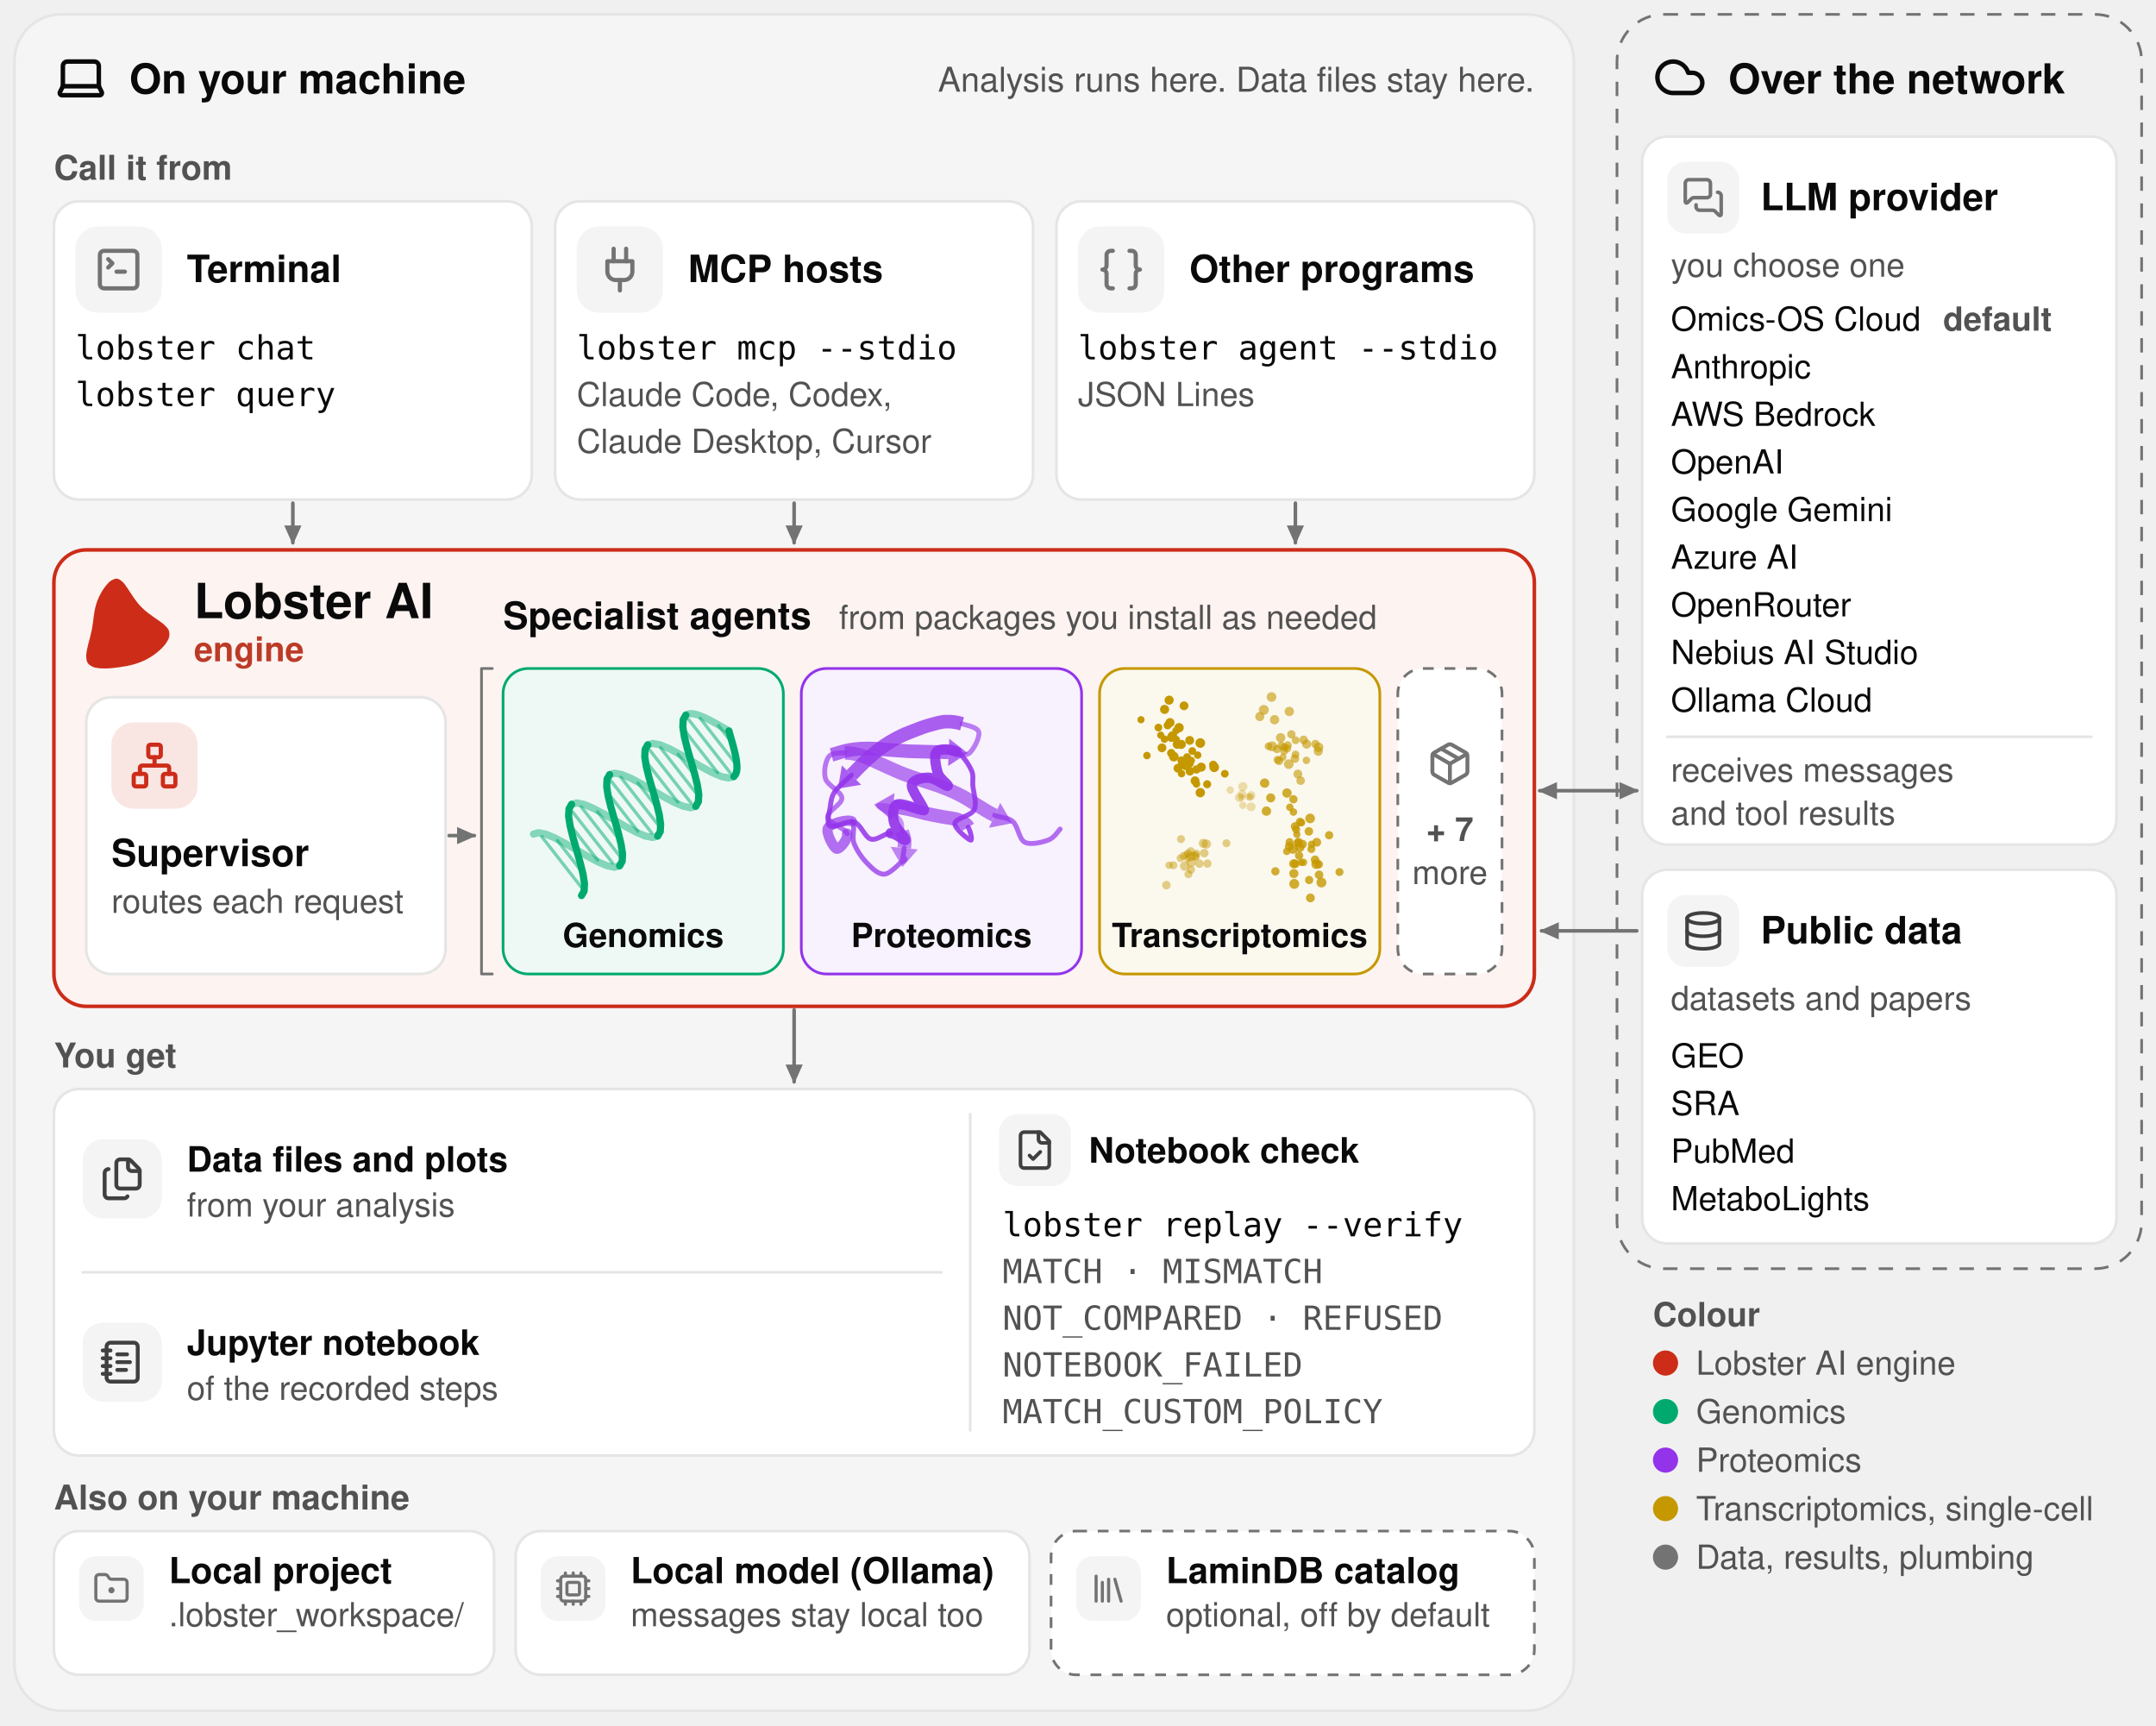
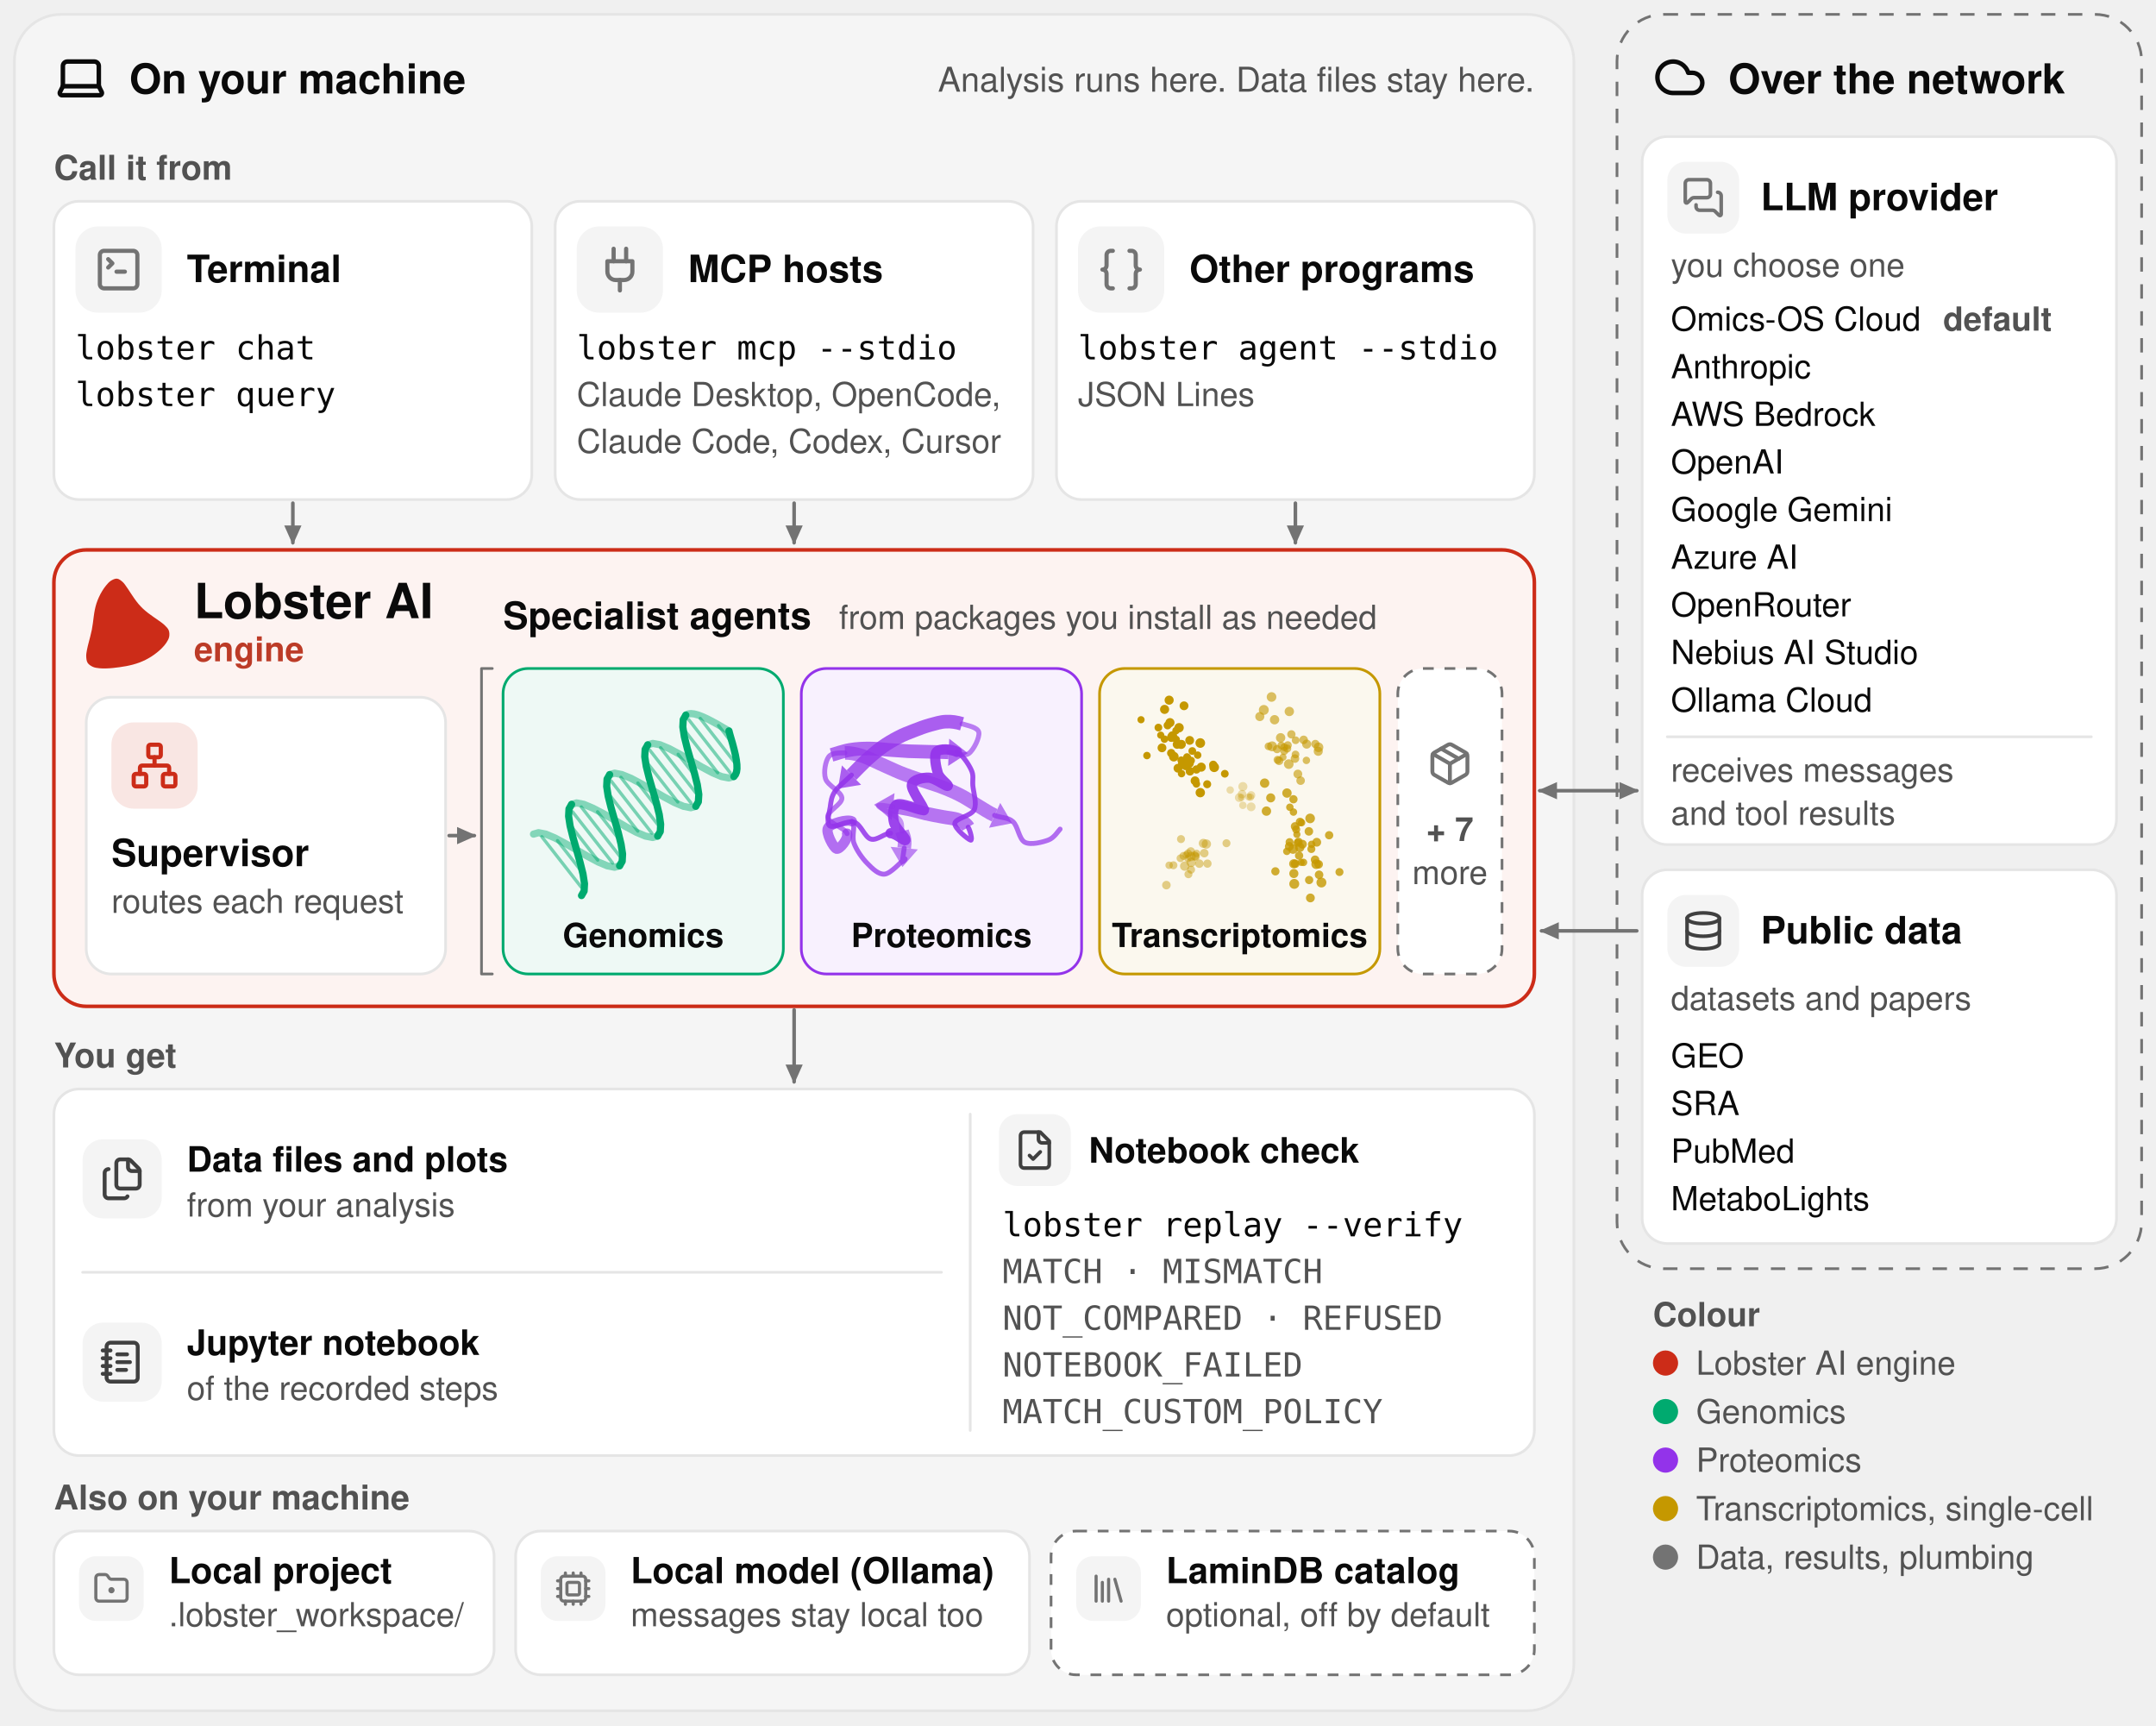
<svg xmlns="http://www.w3.org/2000/svg" viewBox="0 0 1200 960" role="img" aria-labelledby="t d">
  <defs>
    <marker id="a" viewBox="0 0 10 10" refX="8" refY="5" markerWidth="6" markerHeight="6" orient="auto-start-reverse">
      <path d="M0 1L9 5L0 9z" fill="#737373" />
    </marker>
    <marker id="ag" viewBox="0 0 10 10" refX="8" refY="5" markerWidth="6" markerHeight="6" orient="auto-start-reverse">
      <path d="M0 1L9 5L0 9z" fill="#737373" />
    </marker>
  </defs>
  <g font-family="-apple-system, 'Segoe UI', Helvetica, Arial, sans-serif" fill="#0A0A0A">
    <rect x="8" y="8" width="868" height="944" rx="26" fill="#F5F5F5" stroke="#E5E5E5" stroke-width="1.5" />
    <g transform="translate(30 28) scale(1.250)" fill="none" stroke="#0A0A0A" color="#0A0A0A" stroke-width="2" stroke-linecap="round" stroke-linejoin="round">
      <path d="M18 5a2 2 0 0 1 2 2v8.526a2 2 0 0 0 .212.897l1.068 2.127a1 1 0 0 1-.9 1.45H3.62a1 1 0 0 1-.9-1.45l1.068-2.127A2 2 0 0 0 4 15.526V7a2 2 0 0 1 2-2z" />
      <path d="M20.054 15.987H3.946" />
    </g>
    <text x="72" y="52" font-size="23" font-weight="600">On your machine</text>
    <text x="854" y="51" font-size="19" fill="#525252" text-anchor="end">Analysis runs here. Data files stay here.</text>
    <text x="30" y="100" font-size="19" fill="#525252" font-weight="600">Call it from</text>
    <rect x="30" y="112" width="266" height="166" rx="14" fill="#FFFFFF" stroke="#E5E5E5" stroke-width="1.5" />
    <rect x="42" y="126" width="48" height="48" rx="12.5" fill="#000000" fill-opacity="0.045" />
    <g transform="translate(52.1 136.1) scale(1.160)" fill="none" stroke="#737373" color="#737373" stroke-width="2" stroke-linecap="round" stroke-linejoin="round">
      <path d="m7 11 2-2-2-2" />
      <path d="M11 13h4" />
      <rect width="18" height="18" x="3" y="3" rx="2" ry="2" />
    </g>
    <text x="104" y="157" font-size="21" font-weight="600">Terminal</text>
    <text x="42" y="200" font-size="18.5" font-family="ui-monospace, SFMono-Regular, Menlo, Consolas, monospace">lobster chat</text>
    <text x="42" y="226" font-size="18.5" font-family="ui-monospace, SFMono-Regular, Menlo, Consolas, monospace">lobster query</text>
    <rect x="309" y="112" width="266" height="166" rx="14" fill="#FFFFFF" stroke="#E5E5E5" stroke-width="1.5" />
    <rect x="321" y="126" width="48" height="48" rx="12.5" fill="#000000" fill-opacity="0.045" />
    <g transform="translate(331.1 136.1) scale(1.160)" fill="none" stroke="#737373" color="#737373" stroke-width="2" stroke-linecap="round" stroke-linejoin="round">
      <path d="M12 22v-5" />
      <path d="M9 8V2" />
      <path d="M15 8V2" />
      <path d="M18 8v5a4 4 0 0 1-4 4h-4a4 4 0 0 1-4-4V8Z" />
    </g>
    <text x="383" y="157" font-size="21" font-weight="600">MCP hosts</text>
    <text x="321" y="200" font-size="18.5" font-family="ui-monospace, SFMono-Regular, Menlo, Consolas, monospace">lobster mcp --stdio</text>
-     <text x="321" y="226" font-size="18.5" fill="#525252">Claude Code, Codex,</text>
-     <text x="321" y="252" font-size="18.5" fill="#525252">Claude Desktop, Cursor</text>
+     <text x="321" y="226" font-size="18.5" fill="#525252">Claude Desktop, OpenCode,</text>
+     <text x="321" y="252" font-size="18.5" fill="#525252">Claude Code, Codex, Cursor</text>
    <rect x="588" y="112" width="266" height="166" rx="14" fill="#FFFFFF" stroke="#E5E5E5" stroke-width="1.5" />
    <rect x="600" y="126" width="48" height="48" rx="12.5" fill="#000000" fill-opacity="0.045" />
    <g transform="translate(610.1 136.1) scale(1.160)" fill="none" stroke="#737373" color="#737373" stroke-width="2" stroke-linecap="round" stroke-linejoin="round">
      <path d="M8 3H7a2 2 0 0 0-2 2v5a2 2 0 0 1-2 2 2 2 0 0 1 2 2v5c0 1.1.9 2 2 2h1" />
      <path d="M16 21h1a2 2 0 0 0 2-2v-5c0-1.1.9-2 2-2a2 2 0 0 1-2-2V5a2 2 0 0 0-2-2h-1" />
    </g>
    <text x="662" y="157" font-size="21" font-weight="600">Other programs</text>
    <text x="600" y="200" font-size="18.5" font-family="ui-monospace, SFMono-Regular, Menlo, Consolas, monospace">lobster agent --stdio</text>
    <text x="600" y="226" font-size="18.5" fill="#525252">JSON Lines</text>
    <path d="M163 280L163 302" fill="none" stroke="#737373" stroke-width="2" stroke-linecap="round" stroke-linejoin="round" marker-end="url(#a)" />
    <path d="M442 280L442 302" fill="none" stroke="#737373" stroke-width="2" stroke-linecap="round" stroke-linejoin="round" marker-end="url(#a)" />
    <path d="M721 280L721 302" fill="none" stroke="#737373" stroke-width="2" stroke-linecap="round" stroke-linejoin="round" marker-end="url(#a)" />
    <rect x="30" y="306" width="824" height="254" rx="18" fill="#FFFFFF" />
    <rect x="30" y="306" width="824" height="254" rx="18" fill="#FDF3F1" stroke="#CC2C18" stroke-width="2" />
    <path transform="translate(48 322) scale(0.4638)" fill="#CC2C18" d="M99.01 62.03C99.93 64.40 99.99 67.43 99.48 69.96C98.97 72.49 97.41 74.96 95.95 77.20C94.49 79.44 92.62 81.47 90.75 83.40C88.87 85.33 86.80 87.10 84.70 88.78C82.59 90.47 80.39 92.05 78.12 93.50C75.85 94.95 73.49 96.28 71.08 97.49C68.67 98.69 66.18 99.76 63.66 100.70C61.13 101.65 58.54 102.45 55.94 103.15C53.34 103.86 50.69 104.42 48.05 104.94C45.40 105.45 42.72 105.86 40.05 106.23C37.38 106.61 34.69 106.95 32.01 107.20C29.32 107.45 26.62 107.67 23.93 107.72C21.23 107.78 18.50 107.83 15.83 107.51C13.17 107.20 10.30 106.92 7.93 105.83C5.57 104.74 2.97 103.10 1.64 100.99C0.31 98.88 0.08 95.80 -0.03 93.16C-0.15 90.52 0.47 87.78 0.94 85.12C1.41 82.47 2.13 79.85 2.78 77.23C3.42 74.60 4.18 72.01 4.83 69.39C5.48 66.77 6.15 64.16 6.67 61.51C7.19 58.87 7.57 56.19 7.96 53.52C8.34 50.85 8.60 48.16 8.99 45.49C9.37 42.82 9.72 40.13 10.27 37.49C10.82 34.86 11.46 32.22 12.29 29.66C13.12 27.09 14.12 24.57 15.25 22.12C16.38 19.67 17.64 17.27 19.05 14.97C20.46 12.68 21.97 10.39 23.70 8.34C25.43 6.29 27.24 4.04 29.44 2.65C31.64 1.26 34.53 -0.23 36.92 0.01C39.30 0.24 41.78 2.31 43.75 4.04C45.72 5.78 47.15 8.23 48.73 10.41C50.31 12.60 51.72 14.92 53.22 17.16C54.72 19.41 56.18 21.69 57.75 23.88C59.32 26.07 60.92 28.27 62.66 30.32C64.41 32.37 66.27 34.34 68.22 36.18C70.18 38.02 72.29 39.72 74.41 41.38C76.53 43.03 78.76 44.56 80.96 46.12C83.16 47.68 85.44 49.14 87.61 50.75C89.78 52.35 92.09 53.86 93.99 55.74C95.89 57.62 98.10 59.66 99.01 62.03Z" />
    <text x="108" y="344" font-size="27" font-weight="700">Lobster AI</text>
    <text x="108" y="368" font-size="19" fill="#BC3B27" font-weight="600">engine</text>
    <rect x="48" y="388" width="200" height="154" rx="14" fill="#FFFFFF" stroke="#E5E5E5" stroke-width="1.5" />
    <rect x="62" y="402" width="48" height="48" rx="12.5" fill="#CC2C18" fill-opacity="0.12" />
    <g transform="translate(72.1 412.1) scale(1.160)" fill="none" stroke="#CC2C18" color="#CC2C18" stroke-width="2" stroke-linecap="round" stroke-linejoin="round">
      <rect x="16" y="16" width="6" height="6" rx="1" />
      <rect x="2" y="16" width="6" height="6" rx="1" />
      <rect x="9" y="2" width="6" height="6" rx="1" />
      <path d="M5 16v-3a1 1 0 0 1 1-1h12a1 1 0 0 1 1 1v3" />
      <path d="M12 12V8" />
    </g>
    <text x="62" y="482" font-size="21" font-weight="600">Supervisor</text>
    <text x="62" y="508" font-size="18.5" fill="#525252">routes each request</text>
    <path d="M250 465L264 465" fill="none" stroke="#737373" stroke-width="2" stroke-linecap="round" stroke-linejoin="round" marker-end="url(#a)" />
    <path d="M274 372h-6V542h6" fill="none" stroke="#737373" stroke-width="1.5" stroke-linecap="round" stroke-linejoin="round" />
    <text x="280" y="350" font-size="21" font-weight="600">Specialist agents</text>
    <text x="467" y="350" font-size="18.5" fill="#525252">from packages you install as needed</text>
    <rect x="280" y="372" width="156" height="170" rx="14" fill="#FFFFFF" />
    <rect x="280" y="372" width="156" height="170" rx="14" fill="#00AA6F" fill-opacity="0.07" stroke="#00AA6F" stroke-width="1.5" />
    <g transform="translate(358.0 444.0) rotate(52) scale(0.571) translate(-60.0 -120.0)" color="#00AA6F">
      <g fill="none" stroke="currentColor" stroke-linecap="round" stroke-linejoin="round">
        <path d="M98 37.6L96.1 42.3L90.7 47L82.3 51.7L71.7 56.4L60 61.1L48.3 65.8L37.7 70.5L29.3 75.2L23.9 80L22 84.7" stroke-width="7" opacity="0.45" />
        <path d="M98 131.8L96.1 136.5L90.7 141.2L82.3 145.9L71.7 150.6L60 155.3L48.3 160L37.7 164.8L29.3 169.5L23.9 174.2L22 178.9" stroke-width="7" opacity="0.45" />
        <path d="M60 14L54.1 16.4L48.3 18.7L42.7 21.1L37.7 23.4L33.1 25.8L29.3 28.1L26.1 30.5L23.9 32.8L22.5 35.2L22 37.6" stroke-width="7" opacity="0.45" />
        <path d="M98 84.7L96.1 89.4L90.7 94.1L82.3 98.8L71.7 103.5L60 108.2L48.3 112.9L37.7 117.6L29.3 122.4L23.9 127.1L22 131.8" stroke-width="7" opacity="0.45" />
        <path d="M98 178.9L96.1 183.6L90.7 188.3L82.3 193L71.7 197.7L60 202.4L48.3 207.2L37.7 211.9L29.3 216.6L23.9 221.3L22 226" stroke-width="7" opacity="0.45" />
        <path d="M70.3 18.8L49.7 18.8" stroke-width="3.2" opacity="0.5" />
        <path d="M86.8 28.5L33.2 28.5" stroke-width="3.2" opacity="0.5" />
        <path d="M92.7 38.1L27.3 38.1" stroke-width="3.2" opacity="0.5" />
        <path d="M85.4 47.7L34.6 47.7" stroke-width="3.2" opacity="0.5" />
        <path d="M47.5 67L72.5 67" stroke-width="3.2" opacity="0.5" />
        <path d="M31.9 76.6L88.1 76.6" stroke-width="3.2" opacity="0.5" />
        <path d="M27.5 86.3L92.5 86.3" stroke-width="3.2" opacity="0.5" />
        <path d="M36.1 95.9L83.9 95.9" stroke-width="3.2" opacity="0.5" />
        <path d="M74.6 115.2L45.4 115.2" stroke-width="3.2" opacity="0.5" />
        <path d="M89.2 124.8L30.8 124.8" stroke-width="3.2" opacity="0.5" />
        <path d="M92.2 134.5L27.8 134.5" stroke-width="3.2" opacity="0.5" />
        <path d="M82.3 144.1L37.7 144.1" stroke-width="3.2" opacity="0.5" />
        <path d="M43.3 163.4L76.7 163.4" stroke-width="3.2" opacity="0.5" />
        <path d="M29.8 173L90.2 173" stroke-width="3.2" opacity="0.5" />
        <path d="M28.3 182.6L91.7 182.6" stroke-width="3.2" opacity="0.5" />
        <path d="M39.5 192.3L80.5 192.3" stroke-width="3.2" opacity="0.5" />
        <path d="M78.6 211.5L41.4 211.5" stroke-width="3.2" opacity="0.5" />
        <path d="M91 221.2L29 221.2" stroke-width="3.2" opacity="0.5" />
        <path d="M60 14L65.9 16.4L71.7 18.7L77.3 21.1L82.3 23.4L86.9 25.8L90.7 28.1L93.9 30.5L96.1 32.8L97.5 35.2L98 37.6" stroke-width="7" opacity="1.0" />
        <path d="M22 84.7L23.9 89.4L29.3 94.1L37.7 98.8L48.3 103.5L60 108.2L71.7 112.9L82.3 117.6L90.7 122.4L96.1 127.1L98 131.8" stroke-width="7" opacity="1.0" />
        <path d="M22 178.9L23.9 183.6L29.3 188.3L37.7 193L48.3 197.7L60 202.4L71.7 207.2L82.3 211.9L90.7 216.6L96.1 221.3L98 226" stroke-width="7" opacity="1.0" />
        <path d="M22 37.6L23.9 42.3L29.3 47L37.7 51.7L48.3 56.4L60 61.1L71.7 65.8L82.3 70.5L90.7 75.2L96.1 80L98 84.7" stroke-width="7" opacity="1.0" />
        <path d="M22 131.8L23.9 136.5L29.3 141.2L37.7 145.9L48.3 150.6L60 155.3L71.7 160L82.3 164.8L90.7 169.5L96.1 174.2L98 178.9" stroke-width="7" opacity="1.0" />
      </g>
    </g>
    <text x="358" y="527" font-size="18.5" font-weight="600" text-anchor="middle">Genomics</text>
    <rect x="446" y="372" width="156" height="170" rx="14" fill="#FFFFFF" />
    <rect x="446" y="372" width="156" height="170" rx="14" fill="#9333EA" fill-opacity="0.07" stroke="#9333EA" stroke-width="1.5" />
    <g transform="translate(524.0 444.0) rotate(0) scale(0.759) translate(-99.0 -100.0)" color="#9333EA">
      <g fill="none" stroke="currentColor" stroke-linecap="round" stroke-linejoin="round">
        <path d="M63.5 106.5C59.8 106.1 52.2 104.6 52.9 106.1C53.6 107.6 64.9 112.3 67.8 115.4C70.7 118.4 69.4 121.9 70.1 124.5" stroke-width="3.6" opacity="0.49" />
        <g opacity="0.58">
          <path d="M70.1 124.5C70.8 127 71.7 128.5 71.9 130.6C72.2 132.6 72 134.2 71.7 136.8" stroke-width="10" stroke-linecap="butt" />
          <path d="M61.7 135.9L70.4 150.7L81.7 137.8Z" fill="currentColor" stroke="none" />
        </g>
        <path d="M104.3 66.6C109.2 66.8 115.3 69.9 119 67.5C122.6 65 127.2 55.5 126.4 51.9C125.6 48.2 118.1 47 114.1 45.7" stroke-width="3.6" opacity="0.62" />
        <path d="M29.8 126.2C28.7 122.3 16.2 118.6 15.6 114.2C14.9 109.9 26.2 104.8 26 100.1C25.7 95.4 15.6 91 14 86C12.4 81 14 73 16.3 69.9C18.7 66.7 24.1 67.1 28.2 67" stroke-width="3.6" opacity="0.65" />
        <g opacity="0.64">
          <path d="M28.2 67C32.2 66.9 36.3 67.8 40.6 69.1C45 70.5 49.6 73 54.3 75.1C59 77.1 63.8 79.5 68.7 81.5C73.6 83.5 78.5 85.1 83.5 86.8C88.4 88.5 93.4 89.9 98.3 91.7C103.1 93.5 107.9 95.5 112.4 97.8C117 100.1 121.2 103 125.4 105.5C129.7 108 133.7 110.8 138 112.8" stroke-width="10" stroke-linecap="butt" />
          <path d="M133.9 121.9L150.8 118.6L142.1 103.7Z" fill="currentColor" stroke="none" />
        </g>
        <g opacity="0.66">
          <path d="M118.6 121.5C117.1 119 114.5 117.4 111.3 116.1C108.2 114.9 103.9 114.7 99.9 113.9C96 113.2 91.7 112.4 87.6 111.5C83.5 110.5 79.3 109.2 75.3 108.4C71.3 107.6 67.3 106.9 63.5 106.5" stroke-width="10" stroke-linecap="butt" />
          <path d="M64.6 96.5L49.6 105L62.5 116.4Z" fill="currentColor" stroke="none" />
        </g>
        <path d="M138 112.8C142.3 114.7 147.8 114.1 151.4 117.4C155.1 120.6 155.8 130.2 160.1 132.5C164.4 134.8 173.1 132.5 177.4 130.9C181.7 129.3 184.6 124.3 186 122.9" stroke-width="3.6" opacity="0.70" />
        <path d="M33.3 117.2C30.1 115.4 17.7 118.7 15.8 122.1C13.9 125.4 19.8 136.6 22.1 137.3C24.4 138 30.9 130 29.8 126.2" stroke-width="7.5" opacity="0.69" />
        <g opacity="0.72">
          <path d="M18.4 68.5C20.7 67.9 27.5 65.5 32.1 64.8C36.7 64 41.2 63.8 45.9 63.8C50.6 63.8 55.5 64.4 60.3 64.8C65.2 65.1 70.1 65.5 75 65.8C79.8 66 84.7 66 89.6 66.2C94.4 66.3 99.4 66.4 104.3 66.6" stroke-width="10" stroke-linecap="butt" />
          <path d="M103.9 76.6L118.3 67.2L104.7 56.6Z" fill="currentColor" stroke="none" />
        </g>
        <path d="M71.7 136.8C71.4 139.5 70.4 145.1 70.4 146.5C70.4 147.8 73.8 143.5 71.7 145.1C69.5 146.7 61.9 155.4 57.4 155.9C52.9 156.4 48.4 151.9 44.7 148.1C40.9 144.3 36.7 138.3 34.8 133.1C32.9 128 36.5 119.1 33.3 117.2" stroke-width="3.6" opacity="0.75" />
        <g opacity="0.77">
          <path d="M114.1 45.7C110.1 44.5 106.3 43.9 102.4 44.1C98.5 44.2 94.7 45.5 90.8 46.5C86.9 47.6 83 49 79 50.6C75.1 52.1 71.1 53.6 67.2 55.7C63.3 57.7 59.4 60 55.6 62.7C51.7 65.5 48.1 68.6 44.3 72C40.6 75.5 36.9 79.4 33 83.3" stroke-width="10" stroke-linecap="butt" />
          <path d="M26 76.2L23.1 93.2L40.1 90.4Z" fill="currentColor" stroke="none" />
        </g>
        <path d="M33 83.3C29.1 87.2 23.4 91.5 20.8 95.4C18.2 99.4 18 102.7 17.4 106.9C16.8 111.1 14.3 118.8 17.2 120.6C20.2 122.4 30 116.2 35 117.8C40 119.4 42.7 128.9 47.2 130.2C51.6 131.6 57.4 125.8 61.7 125.9" stroke-width="3.6" opacity="0.85" />
        <path d="M110.3 66.3C114.5 68.5 118.9 75.3 120.8 79.4C122.8 83.5 121.7 86 122 90.9C122.4 95.7 125.2 104 123 108.7C120.8 113.3 109.3 114.9 108.8 118.7C108.4 122.4 118.7 130.6 120.4 131C122 131.5 120.1 123.9 118.6 121.5" stroke-width="3.6" opacity="0.87" />
        <path d="M61.7 125.9C65.9 126 72.2 132.2 72.6 130.9C73 129.5 65.2 122.2 64.2 117.9C63.1 113.6 63 106.5 66.4 104.9C69.8 103.4 81.3 108.4 84.5 108.8C87.6 109.1 86.6 110.1 85.4 107C84.2 104 76.6 93.9 77.3 90.3C78 86.7 85.3 85 89.7 85.2C94.1 85.3 102.4 91.8 103.6 91.2C104.7 90.7 97.8 86.2 96.4 82C95.1 77.9 93.2 68.8 95.5 66.2C97.8 63.6 106.1 64.1 110.3 66.3" stroke-width="7.5" opacity="0.91" />
      </g>
    </g>
    <text x="524" y="527" font-size="18.5" font-weight="600" text-anchor="middle">Proteomics</text>
    <rect x="612" y="372" width="156" height="170" rx="14" fill="#FFFFFF" />
    <rect x="612" y="372" width="156" height="170" rx="14" fill="#C59800" fill-opacity="0.07" stroke="#C59800" stroke-width="1.5" />
    <g transform="translate(690.0 444.0) rotate(0) scale(0.767) translate(-102.0 -99.0)" color="#C59800">
      <g fill="currentColor">
        <circle cx="59.8" cy="81.4" r="2.7" fill-opacity="1.0" />
        <circle cx="55.8" cy="50.2" r="2.7" fill-opacity="1.0" />
        <circle cx="59.8" cy="60.1" r="3" fill-opacity="1.0" />
        <circle cx="63.9" cy="70.3" r="3" fill-opacity="1.0" />
        <circle cx="67.6" cy="65" r="2.8" fill-opacity="1.0" />
        <circle cx="61.6" cy="32.2" r="3.2" fill-opacity="1.0" />
        <circle cx="30.4" cy="42.3" r="2.6" fill-opacity="1.0" />
        <circle cx="71.5" cy="68" r="2.7" fill-opacity="1.0" />
        <circle cx="62.8" cy="75.5" r="3.4" fill-opacity="1.0" />
        <circle cx="57.2" cy="77.5" r="3.2" fill-opacity="1.0" />
        <circle cx="47.4" cy="56.4" r="2.7" fill-opacity="1.0" />
        <circle cx="65.4" cy="73.9" r="3.3" fill-opacity="1.0" />
        <circle cx="52.4" cy="55.2" r="3.2" fill-opacity="1.0" />
        <circle cx="53.2" cy="54.1" r="3.4" fill-opacity="1.0" />
        <circle cx="65.7" cy="57.3" r="3.2" fill-opacity="1.0" />
        <circle cx="47.5" cy="34.8" r="3.3" fill-opacity="1.0" />
        <circle cx="34.7" cy="68.3" r="2.7" fill-opacity="1.0" />
        <circle cx="43" cy="48" r="2.8" fill-opacity="1.0" />
        <circle cx="59.5" cy="60.2" r="3.3" fill-opacity="1.0" />
        <circle cx="73.4" cy="59.2" r="3.5" fill-opacity="1.0" />
        <circle cx="45.6" cy="62.7" r="3.2" fill-opacity="1.0" />
        <circle cx="58" cy="48.1" r="3.4" fill-opacity="1.0" />
        <circle cx="74.1" cy="76.7" r="3.3" fill-opacity="1.0" />
        <circle cx="69.6" cy="86.6" r="3.2" fill-opacity="1.0" />
        <circle cx="78.4" cy="89.1" r="2.9" fill-opacity="1.0" />
        <circle cx="44.7" cy="53.5" r="2.6" fill-opacity="1.0" />
        <circle cx="55.9" cy="56.6" r="2.7" fill-opacity="1.0" />
        <circle cx="70.6" cy="88.9" r="2.7" fill-opacity="1.0" />
        <circle cx="54.2" cy="69.1" r="3.5" fill-opacity="1.0" />
        <circle cx="65.9" cy="79.7" r="3.1" fill-opacity="1.0" />
        <circle cx="83.5" cy="76.8" r="3.5" fill-opacity="1.0" />
        <circle cx="52.3" cy="66.5" r="3" fill-opacity="1.0" />
        <circle cx="91.2" cy="81.5" r="2.8" fill-opacity="1.0" />
        <circle cx="59.6" cy="71.7" r="2.8" fill-opacity="1.0" />
        <circle cx="49.7" cy="46.4" r="2.9" fill-opacity="1.0" />
        <circle cx="70.6" cy="78.4" r="3" fill-opacity="1.0" />
        <circle cx="50.8" cy="28.1" r="3.3" fill-opacity="1.0" />
        <circle cx="51.4" cy="44.4" r="3.3" fill-opacity="1.0" />
        <circle cx="73.4" cy="95.2" r="3.4" fill-opacity="1.0" />
        <circle cx="82.8" cy="75" r="3" fill-opacity="1.0" />
        <circle cx="56.6" cy="60.2" r="3.2" fill-opacity="1.0" />
        <circle cx="63.8" cy="69.4" r="2.8" fill-opacity="1.0" />
        <circle cx="59.9" cy="74.4" r="2.7" fill-opacity="1.0" />
        <circle cx="66.8" cy="71.9" r="2.7" fill-opacity="1.0" />
        <circle cx="144.2" cy="81.7" r="3.2" fill-opacity="0.6" />
        <circle cx="134.3" cy="65" r="2.9" fill-opacity="0.6" />
        <circle cx="131.7" cy="55.4" r="3.4" fill-opacity="0.6" />
        <circle cx="142.1" cy="70.5" r="3.1" fill-opacity="0.6" />
        <circle cx="136.5" cy="63.2" r="2.9" fill-opacity="0.6" />
        <circle cx="122.9" cy="61.6" r="2.8" fill-opacity="0.6" />
        <circle cx="146.2" cy="86.5" r="3.1" fill-opacity="0.6" />
        <circle cx="133.4" cy="69.5" r="2.6" fill-opacity="0.6" />
        <circle cx="125.1" cy="25.8" r="3.5" fill-opacity="0.6" />
        <circle cx="139.5" cy="52.9" r="3" fill-opacity="0.6" />
        <circle cx="130.6" cy="72.1" r="3.1" fill-opacity="0.6" />
        <circle cx="142.6" cy="57.2" r="2.8" fill-opacity="0.6" />
        <circle cx="159.2" cy="62.3" r="3.5" fill-opacity="0.6" />
        <circle cx="150.6" cy="60" r="3.3" fill-opacity="0.6" />
        <circle cx="129.1" cy="63.6" r="3" fill-opacity="0.6" />
        <circle cx="136.9" cy="60.8" r="2.9" fill-opacity="0.6" />
        <circle cx="125.5" cy="61.6" r="3.6" fill-opacity="0.6" />
        <circle cx="119.5" cy="35.2" r="3.6" fill-opacity="0.6" />
        <circle cx="142.5" cy="67.5" r="2.8" fill-opacity="0.6" />
        <circle cx="132.2" cy="61" r="2.8" fill-opacity="0.6" />
        <circle cx="138" cy="36.3" r="3.4" fill-opacity="0.6" />
        <circle cx="127.3" cy="42.3" r="3.4" fill-opacity="0.6" />
        <circle cx="137.6" cy="74.5" r="3.5" fill-opacity="0.6" />
        <circle cx="148.4" cy="56.9" r="3.1" fill-opacity="0.6" />
        <circle cx="129.5" cy="71.4" r="2.9" fill-opacity="0.6" />
        <circle cx="156.9" cy="59.9" r="3" fill-opacity="0.6" />
        <circle cx="116.6" cy="40" r="3.3" fill-opacity="0.6" />
        <circle cx="134.3" cy="62.2" r="2.8" fill-opacity="0.6" />
        <circle cx="150.4" cy="71.8" r="2.7" fill-opacity="0.6" />
        <circle cx="159" cy="65.2" r="3.3" fill-opacity="0.6" />
        <circle cx="143.5" cy="125.5" r="2.6" fill-opacity="0.8" />
        <circle cx="159.6" cy="154.8" r="3.1" fill-opacity="0.8" />
        <circle cx="157.5" cy="147.1" r="3.5" fill-opacity="0.8" />
        <circle cx="154" cy="136.1" r="2.9" fill-opacity="0.8" />
        <circle cx="138" cy="134.2" r="3.2" fill-opacity="0.8" />
        <circle cx="136.2" cy="137.8" r="2.7" fill-opacity="0.8" />
        <circle cx="156.7" cy="143.9" r="3.1" fill-opacity="0.8" />
        <circle cx="141" cy="100" r="3" fill-opacity="0.8" />
        <circle cx="159.3" cy="147.2" r="3.1" fill-opacity="0.8" />
        <circle cx="144.7" cy="130.9" r="3" fill-opacity="0.8" />
        <circle cx="145.6" cy="134.9" r="3.4" fill-opacity="0.8" />
        <circle cx="141.2" cy="146.8" r="3.3" fill-opacity="0.8" />
        <circle cx="142.2" cy="119.7" r="3.1" fill-opacity="0.8" />
        <circle cx="138.4" cy="105.8" r="2.7" fill-opacity="0.8" />
        <circle cx="143" cy="121.9" r="2.9" fill-opacity="0.8" />
        <circle cx="157.9" cy="131.2" r="3.2" fill-opacity="0.8" />
        <circle cx="166.9" cy="126.1" r="3" fill-opacity="0.8" />
        <circle cx="145.8" cy="116.5" r="3.1" fill-opacity="0.8" />
        <circle cx="152.2" cy="123.3" r="3.1" fill-opacity="0.8" />
        <circle cx="124.5" cy="99" r="3.3" fill-opacity="0.8" />
        <circle cx="174.4" cy="152.8" r="2.9" fill-opacity="0.8" />
        <circle cx="136.3" cy="95.5" r="3.4" fill-opacity="0.8" />
        <circle cx="145.1" cy="140.9" r="3" fill-opacity="0.8" />
        <circle cx="148.3" cy="145.8" r="2.7" fill-opacity="0.8" />
        <circle cx="153.1" cy="113.9" r="3.5" fill-opacity="0.8" />
        <circle cx="141.3" cy="153.9" r="3.3" fill-opacity="0.8" />
        <circle cx="141.6" cy="161.4" r="3.6" fill-opacity="0.8" />
        <circle cx="127.9" cy="152.3" r="3" fill-opacity="0.8" />
        <circle cx="120.1" cy="88.3" r="3.4" fill-opacity="0.8" />
        <circle cx="142.3" cy="146.8" r="3.1" fill-opacity="0.8" />
        <circle cx="138.2" cy="131.1" r="2.9" fill-opacity="0.8" />
        <circle cx="147.5" cy="132.6" r="3.2" fill-opacity="0.8" />
        <circle cx="144" cy="131.6" r="2.9" fill-opacity="0.8" />
        <circle cx="146.9" cy="117" r="2.7" fill-opacity="0.8" />
        <circle cx="161.3" cy="160.4" r="3.6" fill-opacity="0.8" />
        <circle cx="146.6" cy="145.8" r="2.6" fill-opacity="0.8" />
        <circle cx="154.2" cy="132.7" r="2.7" fill-opacity="0.8" />
        <circle cx="121.4" cy="108.6" r="3.4" fill-opacity="0.8" />
        <circle cx="140.7" cy="136.1" r="3.5" fill-opacity="0.8" />
        <circle cx="141" cy="109.3" r="2.7" fill-opacity="0.8" />
        <circle cx="152.4" cy="158.6" r="3" fill-opacity="0.8" />
        <circle cx="153.3" cy="171.6" r="3.2" fill-opacity="0.8" />
        <circle cx="50.8" cy="147.9" r="2.7" fill-opacity="0.45" />
        <circle cx="66.7" cy="151.1" r="2.9" fill-opacity="0.45" />
        <circle cx="92.4" cy="131.9" r="2.9" fill-opacity="0.45" />
        <circle cx="59" cy="142.8" r="2.8" fill-opacity="0.45" />
        <circle cx="64.4" cy="143" r="2.7" fill-opacity="0.45" />
        <circle cx="64.5" cy="139.3" r="2.9" fill-opacity="0.45" />
        <circle cx="72.7" cy="146.7" r="3.1" fill-opacity="0.45" />
        <circle cx="63.2" cy="140.3" r="2.6" fill-opacity="0.45" />
        <circle cx="69.3" cy="141.1" r="3.3" fill-opacity="0.45" />
        <circle cx="76.3" cy="139.1" r="3.1" fill-opacity="0.45" />
        <circle cx="66.8" cy="145.8" r="3.4" fill-opacity="0.45" />
        <circle cx="77.8" cy="132.5" r="3.4" fill-opacity="0.45" />
        <circle cx="75.6" cy="132" r="3.3" fill-opacity="0.45" />
        <circle cx="62.1" cy="148.5" r="3.4" fill-opacity="0.45" />
        <circle cx="78.6" cy="146.7" r="3" fill-opacity="0.45" />
        <circle cx="70.7" cy="139.3" r="2.7" fill-opacity="0.45" />
        <circle cx="53.9" cy="147.9" r="2.9" fill-opacity="0.45" />
        <circle cx="66.7" cy="141.5" r="3.4" fill-opacity="0.45" />
        <circle cx="64.8" cy="154.4" r="2.9" fill-opacity="0.45" />
        <circle cx="66.5" cy="137.9" r="3.1" fill-opacity="0.45" />
        <circle cx="61.2" cy="141.1" r="2.9" fill-opacity="0.45" />
        <circle cx="48.8" cy="162.3" r="3.1" fill-opacity="0.45" />
        <circle cx="59.4" cy="128.9" r="2.9" fill-opacity="0.45" />
        <circle cx="70.1" cy="141.6" r="3" fill-opacity="0.45" />
        <circle cx="103.7" cy="96.3" r="3.1" fill-opacity="0.3" />
        <circle cx="104.3" cy="104.4" r="2.7" fill-opacity="0.3" />
        <circle cx="103.3" cy="98.7" r="2.6" fill-opacity="0.3" />
        <circle cx="101.7" cy="98.8" r="3.2" fill-opacity="0.3" />
        <circle cx="104.3" cy="90.8" r="3.3" fill-opacity="0.3" />
        <circle cx="110.3" cy="97.1" r="3" fill-opacity="0.3" />
        <circle cx="95.1" cy="93.3" r="2.7" fill-opacity="0.3" />
        <circle cx="108.5" cy="98.3" r="2.6" fill-opacity="0.3" />
        <circle cx="110.3" cy="105.5" r="3.2" fill-opacity="0.3" />
        <circle cx="109.8" cy="98.5" r="2.7" fill-opacity="0.3" />
      </g>
    </g>
    <text x="690" y="527" font-size="18.5" font-weight="600" text-anchor="middle">Transcriptomics</text>
    <rect x="778" y="372" width="58" height="170" rx="14" fill="#FFFFFF" stroke="#737373" stroke-width="1.5" stroke-dasharray="6 6" />
    <g transform="translate(794 412) scale(1.083)" fill="none" stroke="#737373" color="#737373" stroke-width="2" stroke-linecap="round" stroke-linejoin="round">
      <path d="M11 21.73a2 2 0 0 0 2 0l7-4A2 2 0 0 0 21 16V8a2 2 0 0 0-1-1.73l-7-4a2 2 0 0 0-2 0l-7 4A2 2 0 0 0 3 8v8a2 2 0 0 0 1 1.73z" />
      <path d="M12 22V12" />
      <polyline points="3.29 7 12 12 20.71 7" />
      <path d="m7.5 4.27 9 5.15" />
    </g>
    <text x="807" y="468" font-size="18.5" fill="#525252" font-weight="600" text-anchor="middle">+ 7</text>
    <text x="807" y="492" font-size="18.5" fill="#525252" text-anchor="middle">more</text>
    <path d="M442 562L442 602" fill="none" stroke="#737373" stroke-width="2" stroke-linecap="round" stroke-linejoin="round" marker-end="url(#a)" />
    <text x="30" y="594" font-size="19" fill="#525252" font-weight="600">You get</text>
    <rect x="30" y="606" width="824" height="204" rx="14" fill="#FFFFFF" stroke="#E5E5E5" stroke-width="1.5" />
    <rect x="46" y="634" width="44" height="44" rx="11.4" fill="#000000" fill-opacity="0.045" />
    <g transform="translate(55 643) scale(1.083)" fill="none" stroke="#404040" color="#404040" stroke-width="2" stroke-linecap="round" stroke-linejoin="round">
      <path d="M15 2a2 2 0 0 1 1.414.586l4 4A2 2 0 0 1 21 8v7a2 2 0 0 1-2 2h-8a2 2 0 0 1-2-2V4a2 2 0 0 1 2-2z" />
      <path d="M15 2v4a2 2 0 0 0 2 2h4" />
      <path d="M5 7a2 2 0 0 0-2 2v11a2 2 0 0 0 2 2h8a2 2 0 0 0 1.732-1" />
    </g>
    <text x="104" y="652" font-size="19.5" font-weight="600">Data files and plots</text>
    <text x="104" y="677" font-size="18.5" fill="#525252">from your analysis</text>
    <rect x="46" y="736" width="44" height="44" rx="11.4" fill="#000000" fill-opacity="0.045" />
    <g transform="translate(55 745) scale(1.083)" fill="none" stroke="#404040" color="#404040" stroke-width="2" stroke-linecap="round" stroke-linejoin="round">
      <path d="M2 6h4" />
      <path d="M2 10h4" />
      <path d="M2 14h4" />
      <path d="M2 18h4" />
      <rect width="16" height="20" x="4" y="2" rx="2" />
      <path d="M9.5 8h5" />
      <path d="M9.5 12H16" />
      <path d="M9.5 16H14" />
    </g>
    <text x="104" y="754" font-size="19.5" font-weight="600">Jupyter notebook</text>
    <text x="104" y="779" font-size="18.5" fill="#525252">of the recorded steps</text>
    <path d="M46 708L524 708" fill="none" stroke="#E5E5E5" stroke-width="1.5" stroke-linecap="round" stroke-linejoin="round" />
    <path d="M540 620L540 796" fill="none" stroke="#E5E5E5" stroke-width="1.5" stroke-linecap="round" stroke-linejoin="round" />
    <rect x="556" y="620" width="40" height="40" rx="10.4" fill="#000000" fill-opacity="0.045" />
    <g transform="translate(564 628) scale(1.000)" fill="none" stroke="#404040" color="#404040" stroke-width="2" stroke-linecap="round" stroke-linejoin="round">
      <path d="M15 2H6a2 2 0 0 0-2 2v16a2 2 0 0 0 2 2h12a2 2 0 0 0 2-2V7Z" />
      <path d="M14 2v4a2 2 0 0 0 2 2h4" />
      <path d="m9 15 2 2 4-4" />
    </g>
    <text x="606" y="647" font-size="19.5" font-weight="600">Notebook check</text>
    <text x="558" y="688" font-size="18.5" font-family="ui-monospace, SFMono-Regular, Menlo, Consolas, monospace">lobster replay --verify</text>
    <text x="558" y="714" font-size="18.5" fill="#525252" font-family="ui-monospace, SFMono-Regular, Menlo, Consolas, monospace">MATCH · MISMATCH</text>
    <text x="558" y="740" font-size="18.5" fill="#525252" font-family="ui-monospace, SFMono-Regular, Menlo, Consolas, monospace">NOT_COMPARED · REFUSED</text>
    <text x="558" y="766" font-size="18.5" fill="#525252" font-family="ui-monospace, SFMono-Regular, Menlo, Consolas, monospace">NOTEBOOK_FAILED</text>
    <text x="558" y="792" font-size="18.5" fill="#525252" font-family="ui-monospace, SFMono-Regular, Menlo, Consolas, monospace">MATCH_CUSTOM_POLICY</text>
    <text x="30" y="840" font-size="19" fill="#525252" font-weight="600">Also on your machine</text>
    <rect x="30" y="852" width="245" height="80" rx="14" fill="#FFFFFF" stroke="#E5E5E5" stroke-width="1.5" />
    <rect x="44" y="866" width="36" height="36" rx="9.4" fill="#000000" fill-opacity="0.045" />
    <g transform="translate(51.6 873.6) scale(0.870)" fill="none" stroke="#737373" color="#737373" stroke-width="2" stroke-linecap="round" stroke-linejoin="round">
      <path d="M4 20h16a2 2 0 0 0 2-2V8a2 2 0 0 0-2-2h-7.93a2 2 0 0 1-1.66-.9l-.82-1.2A2 2 0 0 0 7.93 3H4a2 2 0 0 0-2 2v13c0 1.1.9 2 2 2Z" />
      <circle cx="12" cy="13" r="1" />
    </g>
    <text x="94" y="881" font-size="20" font-weight="600">Local project</text>
    <text x="94" y="905" font-size="18.5" fill="#525252">.lobster_workspace/</text>
    <rect x="287" y="852" width="286" height="80" rx="14" fill="#FFFFFF" stroke="#E5E5E5" stroke-width="1.5" />
    <rect x="301" y="866" width="36" height="36" rx="9.4" fill="#000000" fill-opacity="0.045" />
    <g transform="translate(308.6 873.6) scale(0.870)" fill="none" stroke="#737373" color="#737373" stroke-width="2" stroke-linecap="round" stroke-linejoin="round">
      <path d="M12 20v2" />
      <path d="M12 2v2" />
      <path d="M17 20v2" />
      <path d="M17 2v2" />
      <path d="M2 12h2" />
      <path d="M2 17h2" />
      <path d="M2 7h2" />
      <path d="M20 12h2" />
      <path d="M20 17h2" />
      <path d="M20 7h2" />
      <path d="M7 20v2" />
      <path d="M7 2v2" />
      <rect x="4" y="4" width="16" height="16" rx="2" />
      <rect x="8" y="8" width="8" height="8" rx="1" />
    </g>
    <text x="351" y="881" font-size="20" font-weight="600">Local model (Ollama)</text>
    <text x="351" y="905" font-size="18.5" fill="#525252">messages stay local too</text>
    <rect x="585" y="852" width="269" height="80" rx="14" fill="#FFFFFF" stroke="#737373" stroke-width="1.5" stroke-dasharray="6 6" />
    <rect x="599" y="866" width="36" height="36" rx="9.4" fill="#000000" fill-opacity="0.045" />
    <g transform="translate(606.6 873.6) scale(0.870)" fill="none" stroke="#737373" color="#737373" stroke-width="2" stroke-linecap="round" stroke-linejoin="round">
      <path d="m16 6 4 14" />
      <path d="M12 6v14" />
      <path d="M8 8v12" />
      <path d="M4 4v16" />
    </g>
    <text x="649" y="881" font-size="20" font-weight="600">LaminDB catalog</text>
    <text x="649" y="905" font-size="18.5" fill="#525252">optional, off by default</text>
    <rect x="900" y="8" width="292" height="698" rx="26" fill="none" stroke="#737373" stroke-width="1.5" stroke-dasharray="8 7" />
    <g transform="translate(920 28) scale(1.250)" fill="none" stroke="#0A0A0A" color="#0A0A0A" stroke-width="2" stroke-linecap="round" stroke-linejoin="round">
      <path d="M17.5 19H9a7 7 0 1 1 6.71-9h1.79a4.5 4.5 0 1 1 0 9Z" />
    </g>
    <text x="962" y="52" font-size="23" font-weight="600">Over the network</text>
    <rect x="914" y="76" width="264" height="394" rx="14" fill="#FFFFFF" stroke="#E5E5E5" stroke-width="1.5" />
    <rect x="928" y="90" width="40" height="40" rx="10.4" fill="#000000" fill-opacity="0.045" />
    <g transform="translate(936 98) scale(1.000)" fill="none" stroke="#737373" color="#737373" stroke-width="2" stroke-linecap="round" stroke-linejoin="round">
      <path d="M16 10a2 2 0 0 1-2 2H6.828a2 2 0 0 0-1.414.586l-2.202 2.202A.71.71 0 0 1 2 14.286V4a2 2 0 0 1 2-2h10a2 2 0 0 1 2 2z" />
      <path d="M20 9a2 2 0 0 1 2 2v10.286a.71.71 0 0 1-1.212.502l-2.202-2.202A2 2 0 0 0 17.172 19H10a2 2 0 0 1-2-2v-1" />
    </g>
    <text x="980" y="117" font-size="21" font-weight="600">LLM provider</text>
    <text x="930" y="154" font-size="18.5" fill="#525252">you choose one</text>
    <text x="930" y="184" font-size="18.5">Omics-OS Cloud</text>
    <text x="1081.5" y="184" font-size="18.5" fill="#525252" font-weight="600">default</text>
    <text x="930" y="210.5" font-size="18.5">Anthropic</text>
    <text x="930" y="237" font-size="18.5">AWS Bedrock</text>
    <text x="930" y="263.5" font-size="18.5">OpenAI</text>
    <text x="930" y="290" font-size="18.5">Google Gemini</text>
    <text x="930" y="316.5" font-size="18.5">Azure AI</text>
    <text x="930" y="343" font-size="18.5">OpenRouter</text>
    <text x="930" y="369.5" font-size="18.5">Nebius AI Studio</text>
    <text x="930" y="396" font-size="18.5">Ollama Cloud</text>
    <path d="M928 410L1164 410" fill="none" stroke="#E5E5E5" stroke-width="1.5" stroke-linecap="round" stroke-linejoin="round" />
    <text x="930" y="435" font-size="18.5" fill="#525252">receives messages</text>
    <text x="930" y="459" font-size="18.5" fill="#525252">and tool results</text>
    <path d="M857 440L911 440" fill="none" stroke="#737373" stroke-width="2" stroke-linecap="round" stroke-linejoin="round" marker-start="url(#a)" marker-end="url(#a)" />
    <rect x="914" y="484" width="264" height="208" rx="14" fill="#FFFFFF" stroke="#E5E5E5" stroke-width="1.5" />
    <rect x="928" y="498" width="40" height="40" rx="10.4" fill="#000000" fill-opacity="0.045" />
    <g transform="translate(936 506) scale(1.000)" fill="none" stroke="#404040" color="#404040" stroke-width="2" stroke-linecap="round" stroke-linejoin="round">
      <ellipse cx="12" cy="5" rx="9" ry="3" />
      <path d="M3 5V19A9 3 0 0 0 21 19V5" />
      <path d="M3 12A9 3 0 0 0 21 12" />
    </g>
    <text x="980" y="525" font-size="21" font-weight="600">Public data</text>
    <text x="930" y="562" font-size="18.5" fill="#525252">datasets and papers</text>
    <text x="930" y="594" font-size="18.5">GEO</text>
    <text x="930" y="620.5" font-size="18.5">SRA</text>
    <text x="930" y="647" font-size="18.5">PubMed</text>
    <text x="930" y="673.5" font-size="18.5">MetaboLights</text>
    <path d="M911 518L858 518" fill="none" stroke="#737373" stroke-width="2" stroke-linecap="round" stroke-linejoin="round" marker-end="url(#a)" />
    <text x="920" y="738" font-size="18.5" fill="#525252" font-weight="600">Colour</text>
    <circle cx="927" cy="758.5" r="7" fill="#CC2C18" />
    <text x="944" y="765" font-size="18.5" fill="#525252">Lobster AI engine</text>
    <circle cx="927" cy="785.5" r="7" fill="#00AA6F" />
    <text x="944" y="792" font-size="18.5" fill="#525252">Genomics</text>
    <circle cx="927" cy="812.5" r="7" fill="#9333EA" />
    <text x="944" y="819" font-size="18.5" fill="#525252">Proteomics</text>
    <circle cx="927" cy="839.5" r="7" fill="#C59800" />
    <text x="944" y="846" font-size="18.5" fill="#525252">Transcriptomics, single-cell</text>
    <circle cx="927" cy="866.5" r="7" fill="#737373" />
    <text x="944" y="873" font-size="18.5" fill="#525252">Data, results, plumbing</text>
  </g>
</svg>
